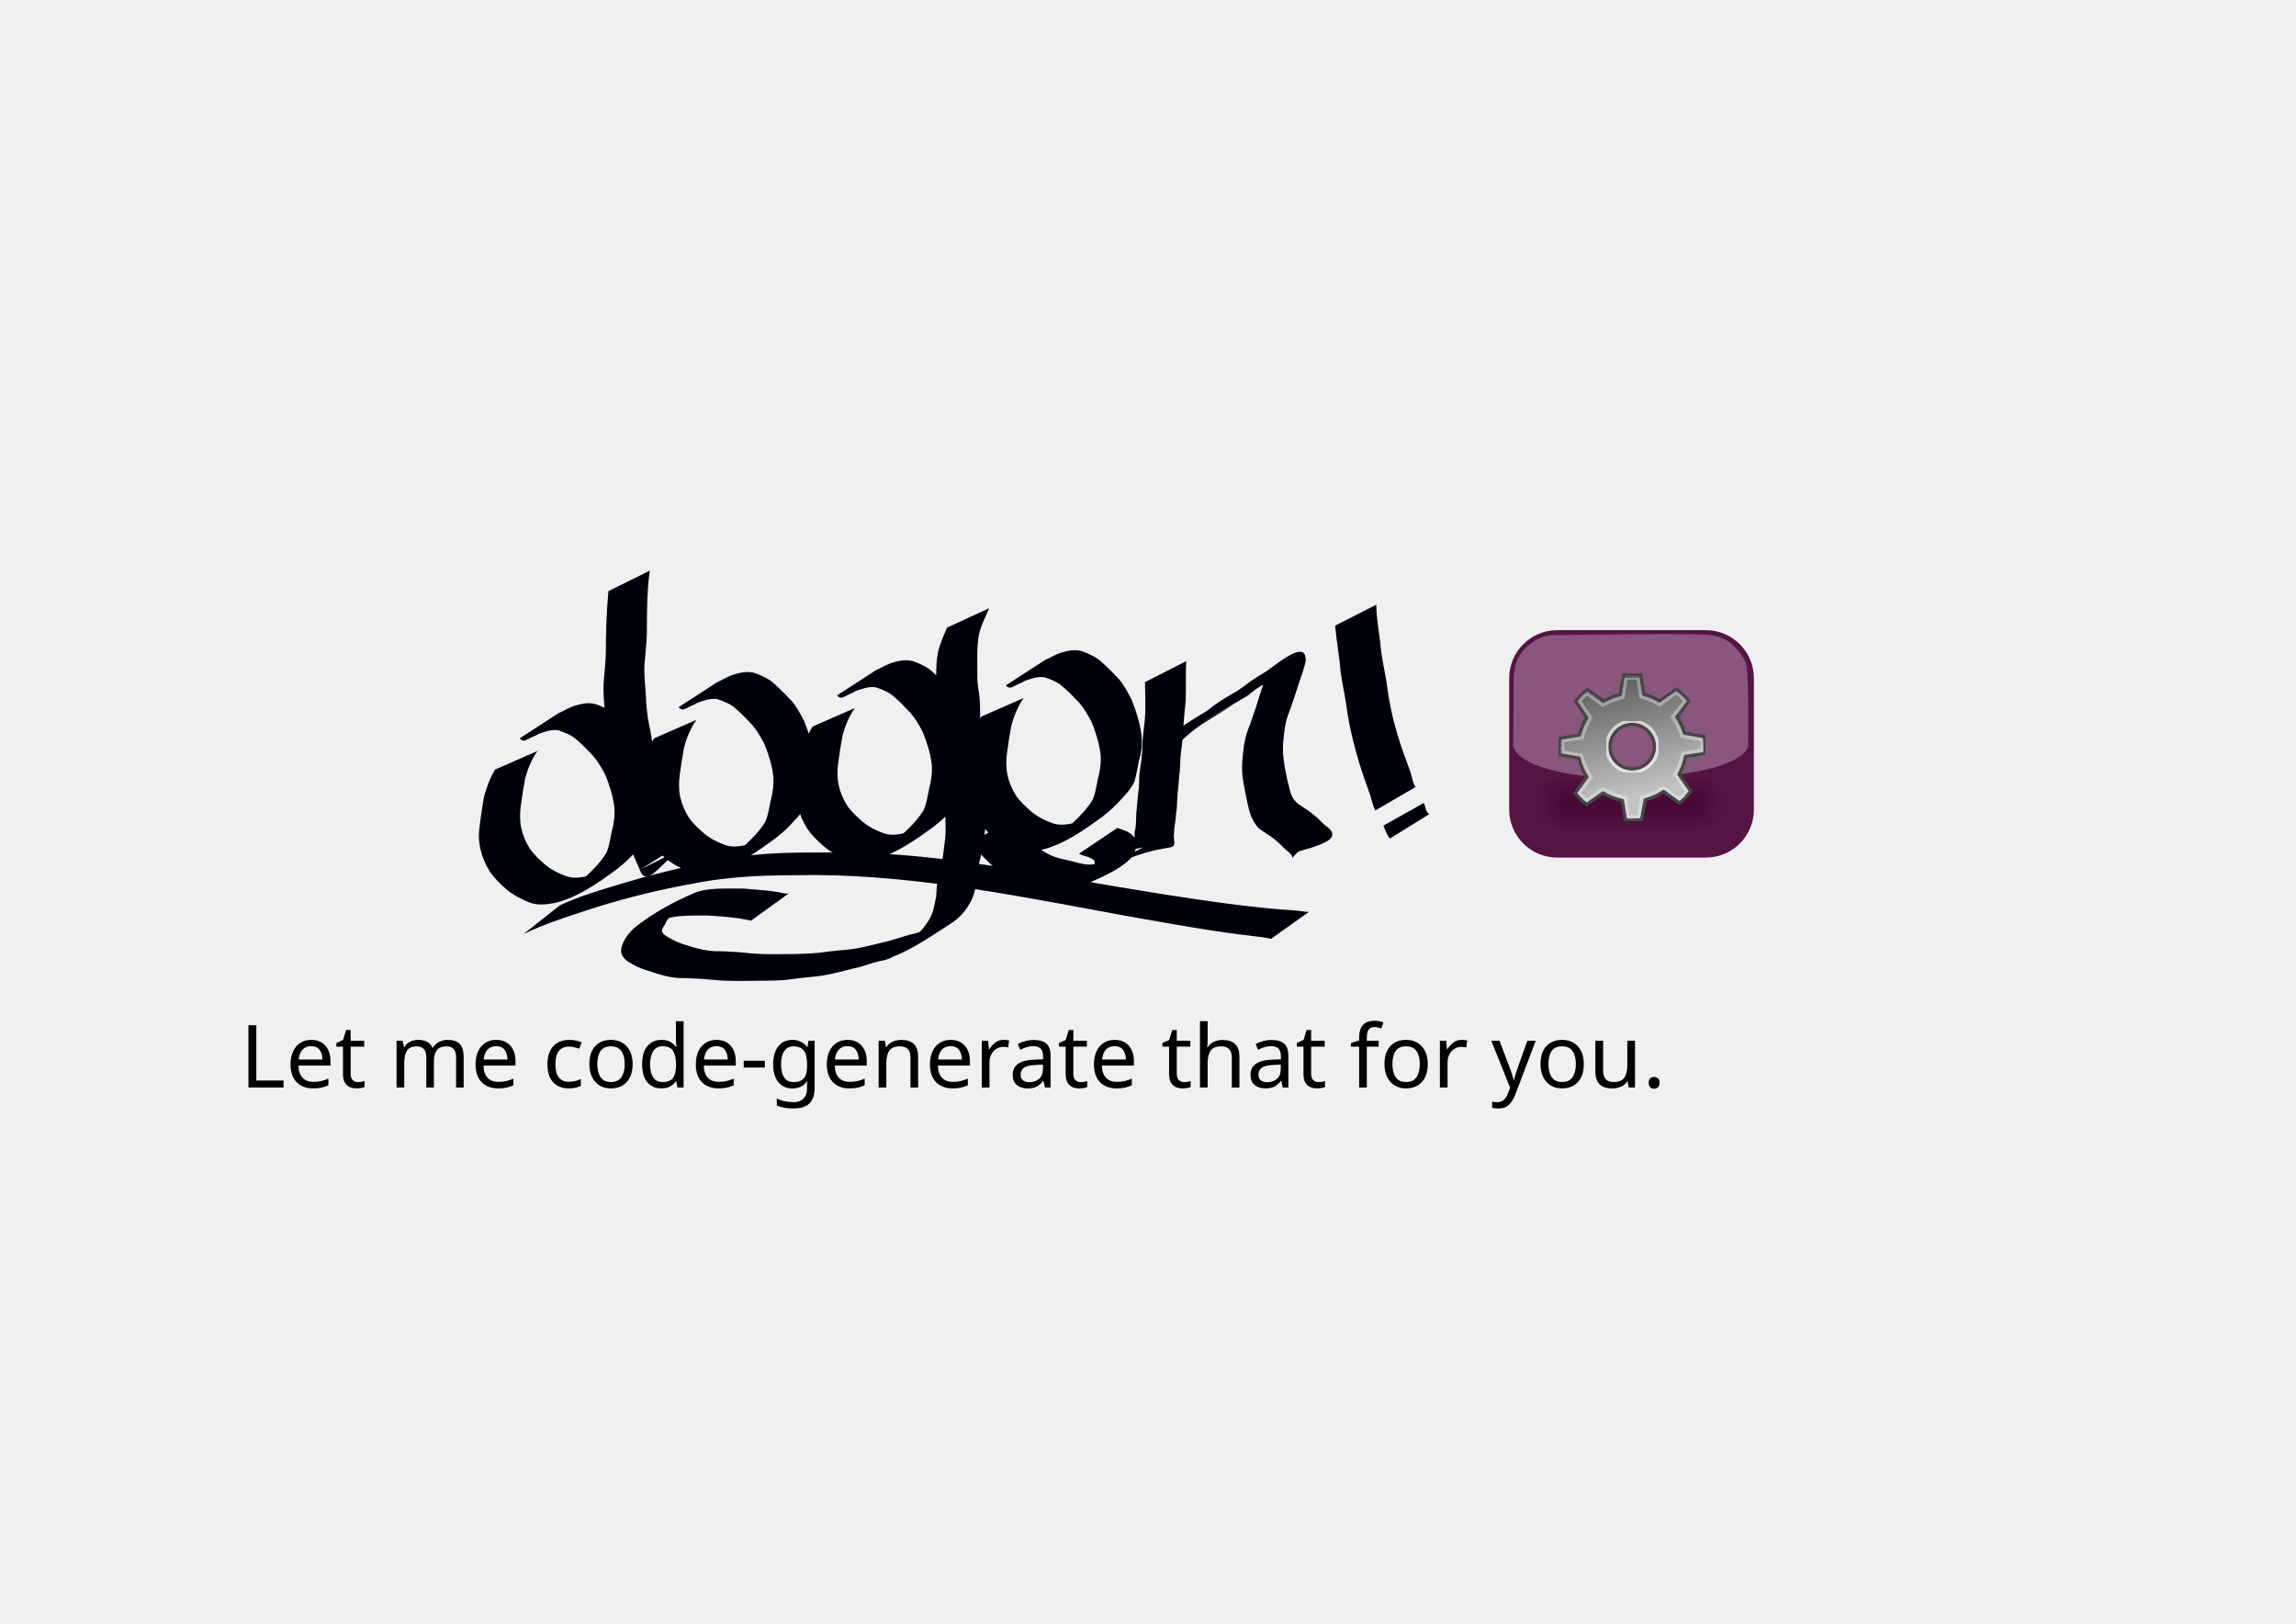
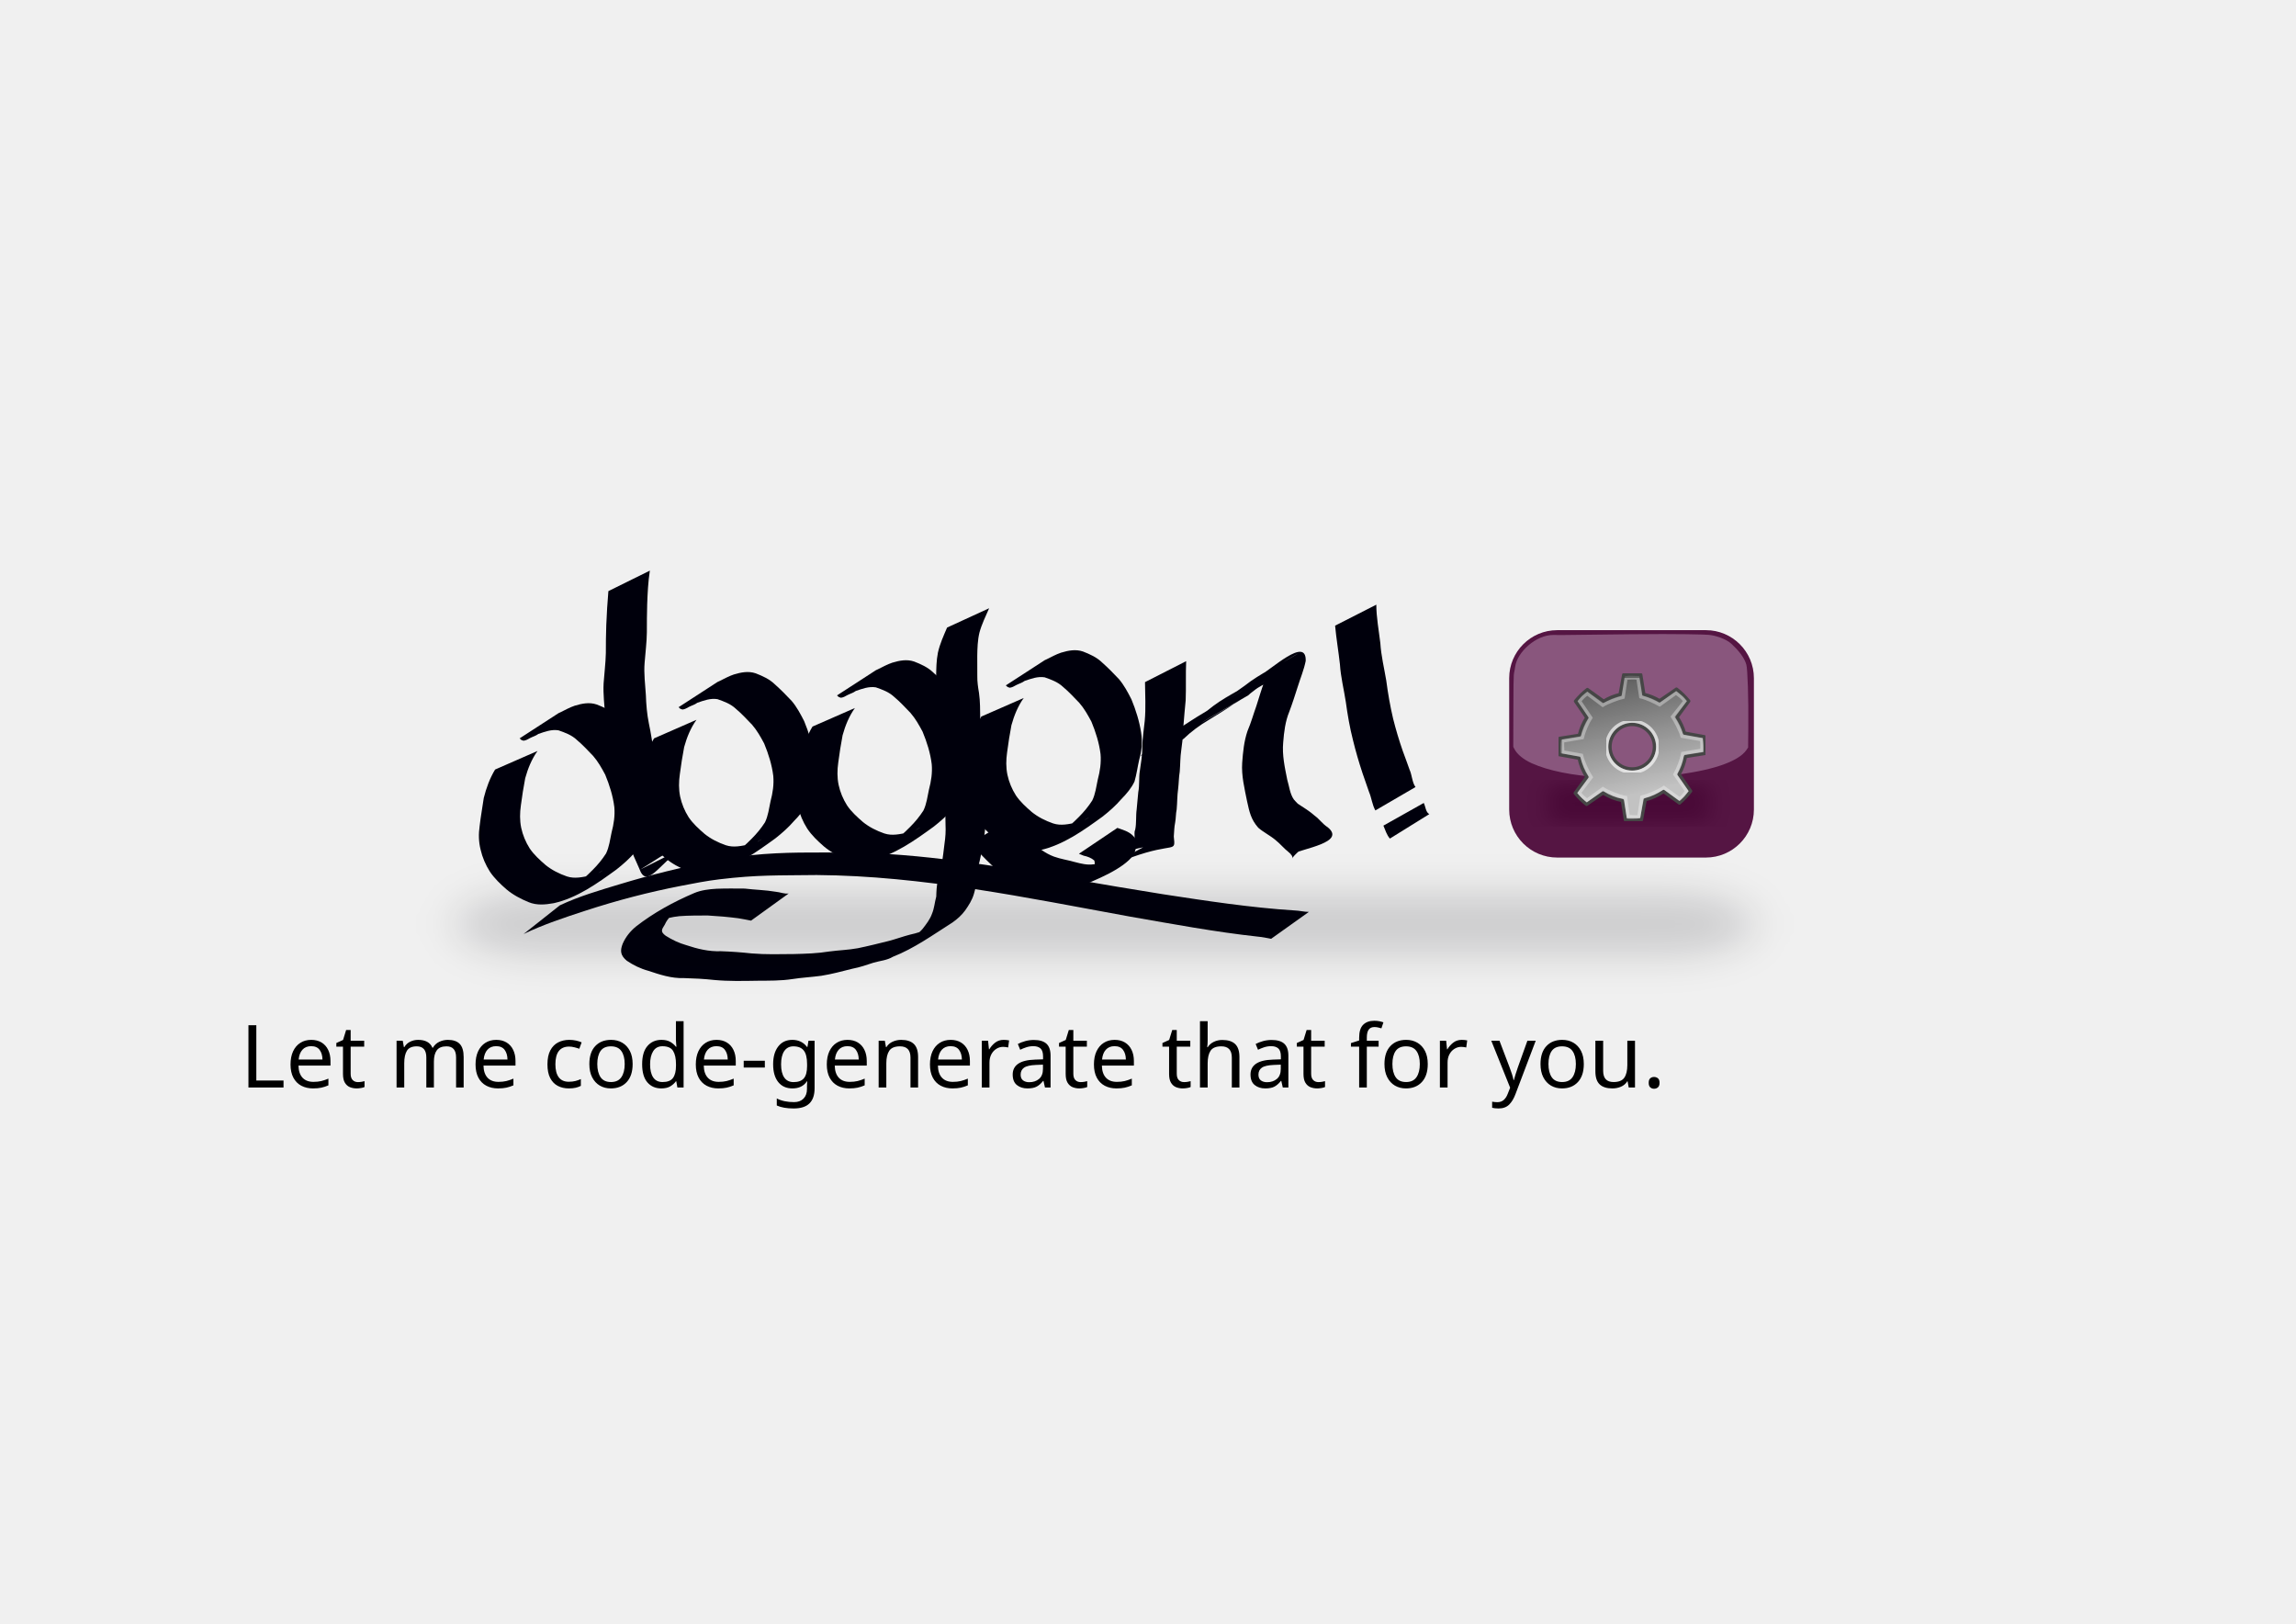
<svg xmlns="http://www.w3.org/2000/svg" xmlns:xlink="http://www.w3.org/1999/xlink" width="297mm" height="210mm" viewBox="0 0 1052.362 744.094" id="svg5678" version="1.1">
  <defs id="defs5680">
    <filter id="filter5564" x="-0.161" width="1.322" y="-26.414" height="53.827">
      <feGaussianBlur stdDeviation="1.946" id="feGaussianBlur5566" />
    </filter>
    <linearGradient xlink:href="#aigrd1-4-0" id="linearGradient5713-2" gradientUnits="userSpaceOnUse" gradientTransform="matrix(0.1649623,0,0,0.1649623,-87.78891,5.797798)" x1="99.777" y1="15.424" x2="153" y2="248.631" />
    <linearGradient id="aigrd1-4-0" gradientUnits="userSpaceOnUse" x1="99.777" y1="15.424" x2="153" y2="248.631">
      <stop offset="0" style="stop-color:#184375" id="stop53300-3-5" />
      <stop offset="1" style="stop-color:#C8BDDC" id="stop53302-3-5" />
    </linearGradient>
    <filter style="color-interpolation-filters:sRGB" id="filter5704-7" x="0" y="0" width="1" height="1">
      <feColorMatrix id="feColorMatrix5706-9" type="saturate" values="0" />
    </filter>
    <filter style="color-interpolation-filters:sRGB" id="filter5700-7" x="0" y="0" width="1" height="1">
      <feColorMatrix id="feColorMatrix5702-5" type="saturate" values="0" />
    </filter>
    <filter style="color-interpolation-filters:sRGB" id="filter5696-9" x="0" y="0" width="1" height="1">
      <feColorMatrix id="feColorMatrix5698-7" type="saturate" values="0" />
+     </filter>
+     <filter style="color-interpolation-filters:sRGB" id="filter4756" x="-0.04" width="1.08" y="-0.734" height="2.467">
+       <feGaussianBlur stdDeviation="10.816" id="feGaussianBlur4758" />
    </filter>
  </defs>
  <g id="layer1" transform="translate(0,-308.2677)">
    <path style="opacity:1;fill:#00000c;fill-opacity:1" id="path5583" d="m 297.856,569.771 c -0.79,5.131 -1.04,10.325 -1.226,15.506 -0.128,4.237 -0.144,8.476 -0.145,12.714 -0.045,4.697 -0.687,9.369 -1.033,14.053 -0.402,4.915 0.28,9.83 0.579,14.733 0.15,4.381 0.505,8.755 1.386,13.053 0.975,4.46 1.6,9 2.299,13.515 0.359,3.874 1.185,7.67 1.842,11.498 0.827,3.237 1.423,6.521 2.124,9.786 0.896,3.525 2.049,6.971 3.135,10.439 1.277,3.721 2.95,7.278 4.586,10.849 1.574,3.206 0.02,-0.031 -0.032,-0.006 -6.217,3.128 -11.911,7.204 -17.866,10.806 0,0 19.045,-9.58 19.045,-9.58 l 0,0 c -10.548,7.116 -16.119,18.863 -19.547,9.16 -1.626,-3.659 -3.305,-7.293 -4.666,-11.065 -1.198,-3.507 -2.27,-7.043 -3.258,-10.615 -0.734,-3.294 -1.338,-6.609 -2.212,-9.871 -0.585,-3.862 -1.458,-7.673 -1.731,-11.579 -0.666,-4.471 -1.351,-8.953 -2.315,-13.368 -0.959,-4.389 -1.319,-8.886 -1.442,-13.371 -0.324,-4.985 -0.984,-9.982 -0.716,-14.978 0.313,-4.631 0.919,-9.248 1.025,-13.886 0.014,-4.276 0.027,-8.553 0.196,-12.827 0.215,-5.199 0.514,-10.395 0.968,-15.58 0,0 19.003,-9.387 19.003,-9.387 z" />
    <path style="opacity:1;fill:#00000c;fill-opacity:1" id="path5587" d="m 391.847,632.727 c -2.699,3.773 -4.412,8.046 -5.644,12.486 -0.766,4.136 -1.471,8.299 -1.987,12.476 -0.489,3.438 -0.547,6.821 0.146,10.222 0.731,3.385 2.05,6.559 3.902,9.473 1.979,2.931 4.626,5.295 7.275,7.602 2.88,2.329 6.26,4.014 9.752,5.219 3.602,1.206 7.243,0.321 10.832,-0.438 0.644,-0.212 1.287,-0.426 1.931,-0.635 0.622,-0.202 1.271,-0.332 1.869,-0.599 0.589,-0.263 2.231,-1.3 1.669,-0.982 -28.963,16.423 -19.41,11.406 -13.254,7.265 3.192,-2.22 6.082,-4.835 8.808,-7.599 2.299,-2.292 4.369,-4.803 6.118,-7.538 1.44,-2.982 1.831,-6.361 2.52,-9.575 1.013,-3.85 1.618,-7.671 1.269,-11.641 -0.635,-5.14 -2.205,-10.104 -4.179,-14.874 -1.625,-3.04 -3.283,-6.011 -5.551,-8.615 -2.429,-2.526 -4.817,-5.118 -7.509,-7.367 -2.361,-2.217 -5.37,-3.3 -8.368,-4.347 -3.221,-0.511 -6.208,0.632 -9.197,1.651 -1.164,0.896 -2.623,1.258 -3.895,1.928 -1.12,0.59 -1.636,1.003 -2.914,1.186 -1.302,-0.423 -0.689,-0.087 -1.803,-1.07 0,0 17.889,-11.592 17.889,-11.592 l 0,0 c 0.442,-0.155 0.184,-0.052 0.763,-0.338 2.194,-1.079 4.343,-2.288 6.671,-3.067 3.288,-0.993 6.691,-1.673 10.044,-0.525 3.167,1.24 6.249,2.6 8.734,5.007 2.702,2.397 5.242,4.979 7.717,7.608 2.388,2.802 4.07,6.013 5.745,9.28 2.038,4.936 3.662,10.078 4.467,15.368 0.627,4.183 0.274,8.165 -0.884,12.247 -0.775,3.343 -1.203,6.775 -2.166,10.066 -1.428,3.037 -3.7,5.685 -6.036,8.063 -2.558,2.976 -5.516,5.587 -8.6,8.009 -8.782,6.365 -17.988,12.999 -28.664,15.395 -3.896,0.689 -7.806,1.08 -11.567,-0.475 -3.621,-1.493 -7.125,-3.328 -10.137,-5.86 -2.8,-2.441 -5.512,-5.018 -7.596,-8.119 -1.979,-3.116 -3.434,-6.487 -4.263,-10.097 -0.909,-3.611 -0.969,-7.201 -0.426,-10.891 0.48,-4.277 1.279,-8.495 1.877,-12.753 1.151,-4.572 2.744,-9.001 5.202,-13.049 0,0 19.44,-8.506 19.44,-8.506 z" />
    <path style="opacity:1;fill:#00000c;fill-opacity:1" id="path5593" d="m 453.362,587.009 c -1.604,3.706 -3.403,7.295 -4.452,11.207 -0.825,3.482 -0.928,7.065 -0.987,10.624 -0.024,3.063 0.006,6.125 0.022,9.188 -0.049,2.615 0.331,5.202 0.775,7.77 0.571,3.969 0.499,8.004 0.561,12.005 -0.135,3.803 0.183,7.541 0.674,11.302 0.463,3.371 0.678,6.766 0.797,10.163 -6.8e-4,2.921 0.681,5.779 1.054,8.665 0.339,2.875 0.398,5.771 0.438,8.662 0.061,2.982 0.093,5.941 -0.339,8.896 -0.542,3.228 -0.712,6.496 -1.314,9.713 -0.659,2.475 -0.928,5.039 -1.542,7.519 -0.685,2.236 -0.869,4.565 -0.993,6.886 -0.38,2.834 -0.868,5.688 -1.703,8.428 -0.829,2.748 -2.348,5.137 -3.985,7.457 -1.6,2.194 -3.608,3.978 -5.818,5.531 -8.839,5.605 -17.545,11.889 -27.302,15.703 -2.72,1.657 -5.908,1.827 -8.874,2.708 -3.199,1.066 -6.364,2.134 -9.691,2.772 -4.723,1.171 -9.429,2.474 -14.24,3.231 -4.419,0.599 -8.854,0.816 -13.258,1.508 -5.319,0.82 -10.709,0.719 -16.074,0.765 -6.597,0.102 -13.167,0.263 -19.74,-0.349 -4.645,-0.513 -9.309,-0.747 -13.978,-0.871 -5.623,0.197 -10.95,-1.572 -16.206,-3.326 -3.555,-0.958 -6.844,-2.559 -9.883,-4.61 -2.865,-2.383 -3.221,-4.454 -1.883,-7.849 1.374,-3.116 3.442,-5.66 6.041,-7.818 8.085,-6.319 17.234,-11.302 26.656,-15.331 3.287,-1.39 6.791,-1.788 10.314,-2.004 4.295,-0.159 8.595,-0.112 12.892,-0.077 4.746,0.575 9.571,0.648 14.282,1.462 1.959,0.18 3.92,1.072 5.886,0.783 0,0 -17.252,12.442 -17.252,12.442 l 0,0 c -1.955,-0.374 -3.903,-0.792 -5.872,-1.092 -4.649,-0.599 -9.336,-1.013 -14.015,-1.266 -4.304,0.029 -8.616,-0.018 -12.91,0.308 -3.418,0.361 -6.766,1.066 -9.887,2.567 -1.588,0.729 -1.507,0.665 -2.989,1.443 -0.474,0.249 -1.875,1.033 -1.413,0.762 29.995,-17.62 19.801,-12.214 13.95,-7.851 -2.611,1.912 -5.06,3.881 -6.393,6.943 -1.5,2.363 -2.114,3.254 0.435,5.132 2.935,1.845 6.037,3.342 9.39,4.287 5.168,1.719 10.417,3.001 15.915,2.782 4.679,0.157 9.346,0.498 14.001,1.007 6.469,0.549 12.961,0.35 19.447,0.289 5.405,-0.134 10.822,-0.293 16.169,-1.17 4.369,-0.59 8.79,-0.698 13.134,-1.502 4.772,-0.971 9.494,-2.173 14.221,-3.338 3.29,-0.871 6.473,-2.051 9.767,-2.901 3.001,-0.653 5.899,-1.536 8.636,-2.966 7.139,-3.544 2.346,-1.204 -15.093,8.874 -0.522,0.301 1.027,-0.631 1.551,-0.929 1.553,-0.885 3.083,-1.787 4.597,-2.741 2.101,-1.544 4.31,-2.88 6.017,-4.892 1.652,-2.162 3.382,-4.318 4.286,-6.92 1.065,-2.531 1.211,-5.201 1.941,-7.832 0.075,-2.44 0.149,-4.905 0.738,-7.287 0.722,-2.447 1.024,-4.959 1.686,-7.43 0.676,-3.186 0.942,-6.395 1.369,-9.624 0.432,-2.858 0.612,-5.682 0.46,-8.582 -0.023,-2.821 -0.051,-5.647 -0.328,-8.457 -0.336,-2.957 -1.065,-5.871 -1.128,-8.846 -0.075,-3.336 -0.215,-6.674 -0.658,-9.985 -0.538,-3.856 -0.936,-7.669 -0.696,-11.577 -0.046,-3.875 -0.062,-7.774 -0.593,-11.619 -0.452,-2.687 -0.902,-5.372 -0.898,-8.1 -0.008,-3.082 -0.026,-6.164 5e-4,-9.246 0.054,-3.7 0.09,-7.425 0.816,-11.068 0.901,-4.045 2.582,-7.685 4.2,-11.474 0,0 19.271,-8.855 19.271,-8.855 z" />
    <path style="opacity:1;fill:#00000c;fill-opacity:1" id="path5597" d="m 543.67,611.259 c -0.263,5.978 0.016,11.965 -0.221,17.941 -0.34,3.936 -0.778,7.86 -1.038,11.803 0.016,3.721 -0.502,7.391 -0.988,11.069 -0.496,3.257 -0.418,6.558 -0.695,9.83 -0.436,2.596 -0.417,5.219 -0.732,7.833 -0.451,3.125 -0.388,6.29 -0.67,9.427 -0.425,2.013 -0.327,4.049 -0.7,6.068 -0.452,2.1 -0.436,4.253 -0.619,6.382 0.808,7.869 0.523,2.4 -19.387,9.553 -0.504,0.181 -0.217,-1.049 -0.325,-1.574 0,0 18.731,-9.957 18.731,-9.957 l 0,0 c 1,8.17 -25.022,5.695 -18.257,11.124 1.09,-1.711 0.107,-4.288 0.74,-6.204 0.133,-0.795 0.469,-1.684 0.525,-2.481 0.084,-1.195 -0.266,-2.408 0.273,-3.566 0.648,-3.065 0.243,-6.272 0.686,-9.376 0.317,-2.639 0.408,-5.258 0.732,-7.872 0.638,-3.227 0.186,-6.582 0.733,-9.835 0.476,-3.638 1.223,-7.246 1.074,-10.935 0.182,-3.981 0.697,-7.929 1.156,-11.886 0.544,-5.888 0.176,-11.831 0.121,-17.736 0,0 18.861,-9.61 18.861,-9.61 z" />
    <path style="opacity:1;fill:#00000c;fill-opacity:1" id="path5599" d="m 522.729,654.705 c 3.888,-3.121 7.645,-6.341 11.859,-9.024 3.867,-2.313 7.666,-4.734 11.426,-7.215 7.168,-4.663 14.839,-8.617 22.175,-12.921 5.609,-3.291 -11.267,6.499 -16.919,9.716 -0.113,0.064 0.872,-0.563 2.126,-1.364 7.208,-5.978 14.891,-9.44 23.502,-14.44 -57.828,33.116 45.204,-25.836 -12.014,7.041 1.882,-1.304 3.692,-2.688 5.589,-3.973 7.15,-5.681 15.795,-9.544 23.484,-14.147 5.605,-3.355 -11.328,6.512 -16.992,9.767 5.584,-2.877 21.904,-18.54 21.498,-6.995 -0.784,3.99 -2.398,7.796 -3.607,11.688 -1.247,3.867 -2.47,7.754 -3.909,11.555 -1.848,4.462 -2.417,9.269 -2.793,14.042 -0.56,5.799 0.723,11.527 1.854,17.179 0.912,2.976 1.183,6.357 2.993,8.994 0.225,0.328 1.551,1.69 1.833,1.985 2.633,1.732 5.32,3.323 7.686,5.429 2.193,1.574 3.732,3.913 6.02,5.344 8.62,6.996 -11.273,9.659 -17.312,12.592 0,0 18.038,-11.227 18.038,-11.227 l 0,0 c -26.061,15.857 -12.644,14.672 -18.642,10.032 -2.162,-1.692 -3.884,-3.866 -6.042,-5.571 -2.486,-2.085 -5.426,-3.476 -7.865,-5.603 -3.342,-3.779 -4.063,-7.251 -5.129,-12.129 -1.148,-5.799 -2.636,-11.669 -2.237,-17.623 0.36,-4.925 0.835,-9.894 2.445,-14.596 1.606,-3.709 2.679,-7.642 4.046,-11.441 1.207,-3.702 2.266,-7.451 3.637,-11.098 0.076,-1.085 0.09,-1.495 0.172,-1.481 1.367,0.236 0.072,1.089 -0.147,1.22 5.736,-3.338 11.471,-6.675 17.207,-10.013 -39.484,23.099 -12.859,7.498 -2.358,1.446 0.396,-0.228 -0.76,0.51 -1.152,0.745 -1.044,0.626 -2.05,1.258 -3.027,1.993 -1.689,1.593 -3.777,2.611 -5.526,4.098 -6.35,3.725 -12.697,7.455 -19.05,11.175 -1.723,1.009 -0.258,0.138 -2.071,1.066 -0.361,0.185 -1.414,0.793 -1.064,0.59 0.701,-0.408 48.356,-28.057 -2.098,1.233 30.755,-18.002 18.969,-11.89 12.74,-6.739 -1.265,1.146 -0.584,0.646 -2.096,1.528 -6.433,3.756 -12.929,7.406 -19.299,11.266 -5.521,3.345 11.156,-6.498 16.749,-9.721 0.931,-0.536 -3.669,2.285 -2.769,1.647 -3.766,2.592 -7.647,4.993 -11.555,7.365 -4.242,2.49 -8.166,5.372 -11.708,8.804 0,0 -19.698,7.781 -19.698,7.781 z" />
    <path style="opacity:1;fill:#00000c;fill-opacity:1" id="path5605" d="m 256.612,723.153 c 8.791,-4.151 18.111,-6.855 27.392,-9.656 14.107,-4.283 28.446,-7.868 42.951,-10.53 5.796,-1.064 11.594,-2.195 17.457,-2.799 15.288,-1.576 28.686,-1.18 44.076,-1.203 34.041,0.305 67.636,6.135 101.091,11.815 36.848,6.256 9.309,1.697 43.371,7.273 20.054,3.064 40.146,6.152 60.408,7.445 2.225,0.055 4.342,0.677 6.558,0.663 0,0 -17.29,12.326 -17.29,12.326 l 0,0 c -2.02,-0.381 -4.032,-0.814 -6.086,-0.989 -19.569,-2.133 -38.93,-5.763 -58.314,-9.127 -47.604,-8.665 -95.294,-18.757 -143.894,-19.105 -18.047,0.235 -26.914,-0.15 -44.641,1.97 -5.9,0.706 -11.74,1.865 -17.574,2.997 -14.804,2.871 -29.431,6.689 -43.761,11.377 -9.626,3.135 -19.239,6.303 -28.383,10.693 0,0 16.639,-13.15 16.639,-13.15 z" />
    <path style="opacity:1;fill:#00000c;fill-opacity:1" id="path5607" d="m 630.825,585.368 c 0.018,5.924 1.156,11.759 1.847,17.625 0.362,5.803 1.76,11.449 2.717,17.164 0.763,5.838 1.776,11.656 3.121,17.388 1.275,5.042 2.742,10.025 4.463,14.931 1.021,2.856 2.129,5.664 3.101,8.539 1.103,2.33 1.179,5.896 2.715,7.935 0,0 -18.392,10.71 -18.392,10.71 l 0,0 c -1.453,-2.551 -1.729,-5.693 -2.878,-8.394 -1.023,-2.861 -1.983,-5.747 -2.993,-8.613 -1.664,-5.004 -3.138,-10.058 -4.387,-15.184 -1.471,-5.739 -2.483,-11.626 -3.284,-17.494 -0.888,-5.764 -2.338,-11.444 -2.703,-17.28 -0.654,-5.914 -1.664,-11.779 -2.213,-17.705 0,0 18.886,-9.623 18.886,-9.623 z" />
    <path style="opacity:1;fill:#00000c;fill-opacity:1" id="path5609" d="m 652.569,676.244 c 0.797,1.435 0.899,4.35 2.554,5.099 0,0 -18.072,11.219 -18.072,11.219 l 0,0 c -1.486,-1.714 -2.079,-3.868 -2.974,-5.932 0,0 18.491,-10.385 18.491,-10.385 z" />
    <text xml:space="preserve" style="font-style:italic;font-weight:normal;font-size:80px;line-height:125%;font-family:Sans;-inkscape-font-specification:'Sans Italic';letter-spacing:0px;word-spacing:0px;fill:#000000;fill-opacity:1;stroke:none" x="450.588" y="415.908" id="text3037">
      <tspan y="415.908" x="450.588" id="tspan3039" />
    </text>
    <path style="opacity:0.551;fill:none;stroke:#000000;stroke-width:8.373;stroke-linecap:butt;stroke-linejoin:miter;stroke-miterlimit:4;stroke-dasharray:none;stroke-opacity:1;filter:url(#filter5564)" d="m -51.088,49.945 28.991,-0.177" id="path5530" transform="matrix(2.540659,0,0,2.245622,839.6279,564.4398)" />
    <rect style="opacity:0.913;fill:#460032;fill-opacity:1;stroke:#ffffff;stroke-width:0;stroke-miterlimit:4;stroke-dasharray:none;stroke-opacity:1" id="rect3990" width="112.165" height="104.21" x="691.73" y="597.049" ry="22.009" />
    <path style="opacity:0.346;fill:#ecd2ec;fill-opacity:1;stroke:#81225f;stroke-width:0;stroke-miterlimit:4;stroke-dasharray:none;stroke-opacity:1" d="m 733.864,664.447 c -13.035,-0.718 -24.233,-2.979 -31.86,-6.434 -3.689,-1.671 -6.564,-4.017 -7.815,-6.377 l -0.589,-1.111 0.049,-17.688 c 0.055,-19.656 0.173,-14.194 0.821,-19.019 0.89,-6.631 9.467,-14.648 17.556,-14.566 l 3.593,0.037 31.377,-0.362 c 22.512,-0.26 34.899,0.114 36.06,0.266 2.959,0.203 8.064,1.776 10.659,4.222 2.95,2.78 5.835,6.121 6.735,9.521 0.57,2.151 0.992,15.684 0.878,28.131 l -0.089,9.776 -0.786,1.144 c -3.755,5.466 -16.564,9.704 -35.288,11.674 -9.746,1.025 -21.556,1.322 -31.302,0.785 z" id="path5492" />
    <g id="g5708" transform="matrix(1.81618,0,0,1.816179,790.7839,603.7156)">
      <path id="path3243" d="m -24.466,7.44 c -0.389,0.027 -0.767,0.087 -1.149,0.131 l -0.026,0 -0.914,4.988 c -1.49,0.339 -2.891,0.915 -4.152,1.697 l -4.1,-2.951 c -1.108,0.86 -2.117,1.864 -3.003,2.951 l 2.846,4.152 c -0.864,1.321 -1.514,2.829 -1.88,4.413 -6.2e-5,0.007 -5.1e-5,0.025 0,0.026 l -4.962,0.783 c -0.091,0.741 -0.131,1.507 -0.131,2.272 0,0.626 0.017,1.244 0.078,1.854 l 4.962,0.888 c 0.353,1.723 1.023,3.332 1.959,4.753 l -2.951,4.048 c 0.845,1.049 1.821,2.004 2.873,2.846 l 4.178,-2.873 c 1.46,0.932 3.09,1.585 4.857,1.906 l 0.783,4.936 c 0.557,0.051 1.128,0.052 1.697,0.052 0.804,-1e-6 1.573,-0.03 2.35,-0.131 l 0.94,-5.04 c 1.678,-0.417 3.254,-1.142 4.622,-2.115 l 4.022,2.925 c 1.043,-0.887 1.997,-1.907 2.82,-3.003 l -2.925,-4.231 c 0.792,-1.368 1.341,-2.877 1.619,-4.492 l 4.936,-0.783 c 0.043,-0.515 0.052,-1.015 0.052,-1.541 0,-0.914 -0.106,-1.811 -0.235,-2.69 l -5.014,-0.914 c -0.393,-1.451 -1.038,-2.805 -1.854,-4.022 l 2.951,-4.048 C -10.13,13.111 -11.174,12.078 -12.323,11.201 l -4.257,2.925 c -1.223,-0.724 -2.54,-1.279 -3.969,-1.593 l -0.783,-4.962 c -0.713,-0.084 -1.432,-0.131 -2.167,-0.131 -0.199,0 -0.403,-0.006 -0.601,0 -0.096,0.003 -0.191,-0.006 -0.287,0 -0.026,0.001 -0.052,-0.002 -0.078,0 z m 0.679,12.692 c 0.095,-0.005 0.191,0 0.287,0 3.091,0 5.615,2.523 5.615,5.615 0,3.091 -2.523,5.588 -5.615,5.588 -3.091,10e-7 -5.588,-2.497 -5.588,-5.588 9e-6,-2.995 2.344,-5.464 5.301,-5.615 z" style="color:#000000;display:inline;overflow:visible;visibility:visible;fill:url(#linearGradient5713-2);fill-opacity:1;fill-rule:nonzero;stroke:#3f4561;stroke-width:0.822;stroke-linecap:round;stroke-linejoin:round;stroke-miterlimit:4;stroke-dasharray:none;stroke-dashoffset:0;stroke-opacity:1;marker:none;filter:url(#filter5704-7)" />
      <circle r="12.728" cy="23.782" cx="23.511" transform="matrix(0.5068413,0,0,0.5068413,-35.41313,13.68112)" id="path3283" style="color:#000000;display:inline;overflow:visible;visibility:visible;opacity:0.648;fill:none;stroke:#ffffff;stroke-width:1.622;stroke-linecap:butt;stroke-linejoin:miter;stroke-miterlimit:4;stroke-dasharray:none;stroke-dashoffset:0;stroke-opacity:1;marker:none;filter:url(#filter5700-7)" />
      <path style="color:#000000;display:inline;overflow:visible;visibility:visible;opacity:0.347;fill:none;stroke:#ffffff;stroke-width:0.822;stroke-linecap:butt;stroke-linejoin:miter;stroke-miterlimit:4;stroke-dasharray:none;stroke-dashoffset:0;stroke-opacity:1;marker:none;filter:url(#filter5696-9)" d="m -25.045,8.428 -0.734,4.829 c -1.396,0.318 -3.965,1.291 -5.147,2.024 l -3.904,-2.914 c -1.039,0.807 -1.11,0.861 -1.941,1.88 l 2.823,4.187 c -0.81,1.238 -1.783,3.444 -2.132,5.021 0,0 -4.947,0.834 -4.947,0.834 -0.085,0.694 -0.044,2.181 0.013,2.753 l 4.725,0.851 c 0.331,1.615 1.569,4.215 2.445,5.546 l -2.988,3.948 c 0.792,0.983 0.951,1.073 1.937,1.863 l 3.995,-2.927 c 1.369,0.873 4.086,1.935 5.742,2.237 l 0.656,4.768 c 0.522,0.047 1.963,0.181 2.692,0.087 l 0.734,-4.964 c 1.572,-0.391 4.29,-1.507 5.572,-2.419 l 3.991,2.884 c 0.978,-0.832 0.986,-0.957 1.758,-1.984 l -2.958,-4.204 c 0.742,-1.282 1.702,-3.79 1.963,-5.303 L -5.906,26.619 c 0.041,-0.483 0.043,-1.829 -0.078,-2.653 l -4.934,-0.851 c -0.368,-1.36 -1.632,-3.811 -2.398,-4.951 l 3.136,-3.948 c -0.857,-1.049 -1.176,-1.192 -2.254,-2.015 l -4.13,2.958 c -1.147,-0.678 -3.433,-1.712 -4.773,-2.007 L -22.066,8.428 c -0.668,-0.079 -2.597,-0.044 -2.979,0 z" id="path3285" />
    </g>
    <text xml:space="preserve" style="font-style:normal;font-variant:normal;font-weight:normal;font-stretch:normal;font-size:40px;line-height:125%;font-family:'Courier 10 Pitch';-inkscape-font-specification:'Courier 10 Pitch';letter-spacing:0px;word-spacing:0px;fill:#000000;fill-opacity:1;stroke:none;stroke-width:1px;stroke-linecap:butt;stroke-linejoin:miter;stroke-opacity:1" x="110" y="806.648" id="text5802">
      <tspan id="tspan5804" x="110" y="806.648">Let me code-generate that for you.</tspan>
    </text>
    <path style="opacity:1;fill:#00000c;fill-opacity:1" id="path5587-5" d="m 319.227,638.132 c -2.699,3.773 -4.412,8.046 -5.644,12.486 -0.766,4.136 -1.471,8.299 -1.987,12.476 -0.489,3.438 -0.547,6.821 0.146,10.222 0.731,3.385 2.05,6.559 3.902,9.473 1.979,2.931 4.626,5.295 7.275,7.602 2.88,2.329 6.26,4.014 9.752,5.219 3.602,1.206 7.243,0.321 10.832,-0.438 0.644,-0.212 1.287,-0.426 1.931,-0.635 0.622,-0.202 1.271,-0.332 1.869,-0.599 0.589,-0.263 2.231,-1.3 1.669,-0.982 -28.963,16.423 -19.41,11.406 -13.254,7.265 3.192,-2.22 6.082,-4.835 8.808,-7.599 2.299,-2.292 4.369,-4.803 6.118,-7.538 1.44,-2.982 1.831,-6.361 2.52,-9.575 1.013,-3.85 1.618,-7.671 1.269,-11.641 -0.635,-5.14 -2.205,-10.104 -4.179,-14.874 -1.625,-3.04 -3.283,-6.011 -5.551,-8.615 -2.429,-2.526 -4.817,-5.118 -7.509,-7.367 -2.361,-2.217 -5.37,-3.3 -8.368,-4.347 -3.221,-0.511 -6.208,0.632 -9.197,1.651 -1.164,0.896 -2.623,1.258 -3.895,1.928 -1.12,0.59 -1.636,1.003 -2.914,1.186 -1.302,-0.423 -0.689,-0.087 -1.803,-1.07 0,0 17.889,-11.592 17.889,-11.592 l 0,0 c 0.442,-0.155 0.184,-0.052 0.763,-0.338 2.194,-1.079 4.343,-2.288 6.671,-3.067 3.288,-0.993 6.691,-1.673 10.044,-0.525 3.167,1.24 6.249,2.6 8.734,5.007 2.702,2.397 5.242,4.979 7.717,7.608 2.388,2.802 4.07,6.013 5.745,9.28 2.038,4.936 3.662,10.078 4.467,15.368 0.627,4.183 0.274,8.165 -0.884,12.247 -0.775,3.343 -1.203,6.775 -2.166,10.066 -1.428,3.037 -3.7,5.685 -6.036,8.063 -2.558,2.976 -5.516,5.587 -8.6,8.009 -8.782,6.365 -17.988,12.999 -28.664,15.395 -3.896,0.689 -7.806,1.08 -11.567,-0.475 -3.621,-1.493 -7.125,-3.328 -10.137,-5.86 -2.8,-2.441 -5.512,-5.018 -7.596,-8.119 -1.979,-3.116 -3.434,-6.487 -4.263,-10.097 -0.909,-3.611 -0.969,-7.201 -0.426,-10.891 0.48,-4.277 1.279,-8.495 1.877,-12.753 1.151,-4.572 2.744,-9.001 5.202,-13.049 0,0 19.44,-8.506 19.44,-8.506 z" />
    <path style="opacity:1;fill:#00000c;fill-opacity:1" id="path5587-8" d="m 246.37,652.418 c -2.699,3.773 -4.412,8.046 -5.644,12.486 -0.766,4.136 -1.471,8.299 -1.987,12.476 -0.489,3.438 -0.547,6.821 0.146,10.222 0.731,3.385 2.05,6.559 3.902,9.473 1.979,2.931 4.626,5.295 7.275,7.602 2.88,2.329 6.26,4.014 9.752,5.219 3.602,1.206 7.243,0.321 10.832,-0.438 0.644,-0.212 1.287,-0.426 1.931,-0.635 0.622,-0.202 1.271,-0.332 1.869,-0.599 0.589,-0.263 2.231,-1.3 1.669,-0.982 -28.963,16.423 -19.41,11.406 -13.254,7.265 3.192,-2.22 6.082,-4.835 8.808,-7.599 2.299,-2.292 4.369,-4.803 6.118,-7.538 1.44,-2.982 1.831,-6.361 2.52,-9.575 1.013,-3.85 1.618,-7.671 1.269,-11.641 -0.635,-5.14 -2.205,-10.104 -4.179,-14.874 -1.625,-3.04 -3.283,-6.011 -5.551,-8.615 -2.429,-2.526 -4.817,-5.118 -7.509,-7.367 -2.361,-2.217 -5.37,-3.3 -8.368,-4.347 -3.221,-0.511 -6.208,0.632 -9.197,1.651 -1.164,0.896 -2.623,1.258 -3.895,1.928 -1.12,0.59 -1.636,1.003 -2.914,1.186 -1.302,-0.423 -0.689,-0.087 -1.803,-1.07 0,0 17.889,-11.592 17.889,-11.592 l 0,0 c 0.442,-0.155 0.184,-0.052 0.763,-0.338 2.194,-1.079 4.343,-2.288 6.671,-3.067 3.288,-0.993 6.691,-1.673 10.044,-0.525 3.167,1.24 6.249,2.6 8.734,5.007 2.702,2.397 5.242,4.979 7.717,7.608 2.388,2.802 4.07,6.013 5.745,9.28 2.038,4.936 3.662,10.078 4.467,15.368 0.627,4.183 0.274,8.165 -0.884,12.247 -0.775,3.343 -1.203,6.775 -2.166,10.066 -1.428,3.037 -3.7,5.685 -6.036,8.063 -2.558,2.976 -5.516,5.587 -8.6,8.009 -8.782,6.365 -17.988,12.999 -28.664,15.395 -3.896,0.689 -7.806,1.08 -11.567,-0.475 -3.621,-1.493 -7.125,-3.328 -10.137,-5.86 -2.8,-2.441 -5.512,-5.018 -7.596,-8.119 -1.979,-3.116 -3.434,-6.487 -4.263,-10.097 -0.909,-3.611 -0.969,-7.201 -0.426,-10.891 0.48,-4.277 1.279,-8.495 1.877,-12.753 1.151,-4.572 2.744,-9.001 5.202,-13.049 0,0 19.44,-8.506 19.44,-8.506 z" />
    <path style="opacity:1;fill:#00000c;fill-opacity:1" id="path5587-4" d="m 469.227,628.132 c -2.699,3.773 -4.412,8.046 -5.644,12.486 -0.766,4.136 -1.471,8.299 -1.987,12.476 -0.489,3.438 -0.547,6.821 0.146,10.222 0.731,3.385 2.05,6.559 3.902,9.473 1.979,2.931 4.626,5.295 7.275,7.602 2.88,2.329 6.26,4.014 9.752,5.219 3.602,1.206 7.243,0.321 10.832,-0.438 0.644,-0.212 1.287,-0.426 1.931,-0.635 0.622,-0.202 1.271,-0.332 1.869,-0.599 0.589,-0.263 2.231,-1.3 1.669,-0.982 -28.963,16.423 -19.41,11.406 -13.254,7.265 3.192,-2.22 6.082,-4.835 8.808,-7.599 2.299,-2.292 4.369,-4.803 6.118,-7.538 1.44,-2.982 1.831,-6.361 2.52,-9.575 1.013,-3.85 1.618,-7.671 1.269,-11.641 -0.635,-5.14 -2.205,-10.104 -4.179,-14.874 -1.625,-3.04 -3.283,-6.011 -5.551,-8.615 -2.429,-2.526 -4.817,-5.118 -7.509,-7.367 -2.361,-2.217 -5.37,-3.3 -8.368,-4.347 -3.221,-0.511 -6.208,0.632 -9.197,1.651 -1.164,0.896 -2.623,1.258 -3.895,1.928 -1.12,0.59 -1.636,1.003 -2.914,1.186 -1.302,-0.423 -0.689,-0.087 -1.803,-1.07 0,0 17.889,-11.592 17.889,-11.592 l 0,0 c 0.442,-0.155 0.184,-0.052 0.763,-0.338 2.194,-1.079 4.343,-2.288 6.671,-3.067 3.288,-0.993 6.691,-1.673 10.044,-0.525 3.167,1.24 6.249,2.6 8.734,5.007 2.702,2.397 5.242,4.979 7.717,7.608 2.388,2.802 4.07,6.013 5.745,9.28 2.038,4.936 3.662,10.078 4.467,15.368 0.627,4.183 0.274,8.165 -0.884,12.247 -0.775,3.343 -1.203,6.775 -2.166,10.066 -1.428,3.037 -3.7,5.685 -6.036,8.063 -2.558,2.976 -5.516,5.587 -8.6,8.009 -8.782,6.365 -17.988,12.999 -28.664,15.395 -3.896,0.689 -7.806,1.08 -11.567,-0.475 -3.621,-1.493 -7.125,-3.328 -10.137,-5.86 -2.8,-2.441 -5.512,-5.018 -7.596,-8.119 -1.979,-3.116 -3.434,-6.487 -4.263,-10.097 -0.909,-3.611 -0.969,-7.201 -0.426,-10.891 0.48,-4.277 1.279,-8.495 1.877,-12.753 1.151,-4.572 2.744,-9.001 5.202,-13.049 0,0 19.44,-8.506 19.44,-8.506 z" />
    <path style="opacity:1;fill:#00000c;fill-opacity:1" id="path5867" d="m 462.946,683.814 c 2.975,3.708 6.425,6.991 9.911,10.21 3.013,2.813 6.276,5.323 10.154,6.774 3.141,1.145 6.466,1.602 9.66,2.522 2.758,0.717 5.632,1.458 8.485,1.038 3.144,-0.156 5.971,-1.306 8.94,-2.188 1.638,-0.658 3.17,-1.397 4.683,-2.291 0.424,-0.25 1.718,-0.959 1.291,-0.714 -17.528,10.086 -22.246,13.714 -16.127,9.087 1.388,-1.452 2.244,-3.658 1.635,-5.64 -1.351,-1.193 -3.146,-1.853 -4.907,-2.22 -1.445,-0.627 -0.729,-0.339 -2.148,-0.869 0,0 17.621,-11.858 17.621,-11.858 l 0,0 c 1.37,0.519 0.693,0.283 2.031,0.713 2.304,0.769 4.601,1.866 5.997,3.937 1.005,2.587 0.566,5.304 -0.637,7.777 -4.715,6.467 -17.309,11.545 -26.128,14.993 -3.038,0.998 -6.121,1.7 -9.334,1.803 -3.008,-0.13 -5.948,-0.727 -8.837,-1.569 -3.305,-0.766 -6.598,-1.579 -9.771,-2.806 -3.939,-1.803 -7.375,-4.473 -10.535,-7.42 -3.515,-3.314 -6.844,-6.806 -10.111,-10.363 0,0 18.128,-10.918 18.128,-10.918 z" />
+     <rect style="fill:#00000c;fill-opacity:0.148;filter:url(#filter4756)" id="rect3922" width="651.347" height="35.39" x="182.006" y="718.684" rx="44.836" ry="35.39" transform="matrix(0.9139943,0,0,0.8143328,42.39941,132.087)" />
  </g>
</svg>
